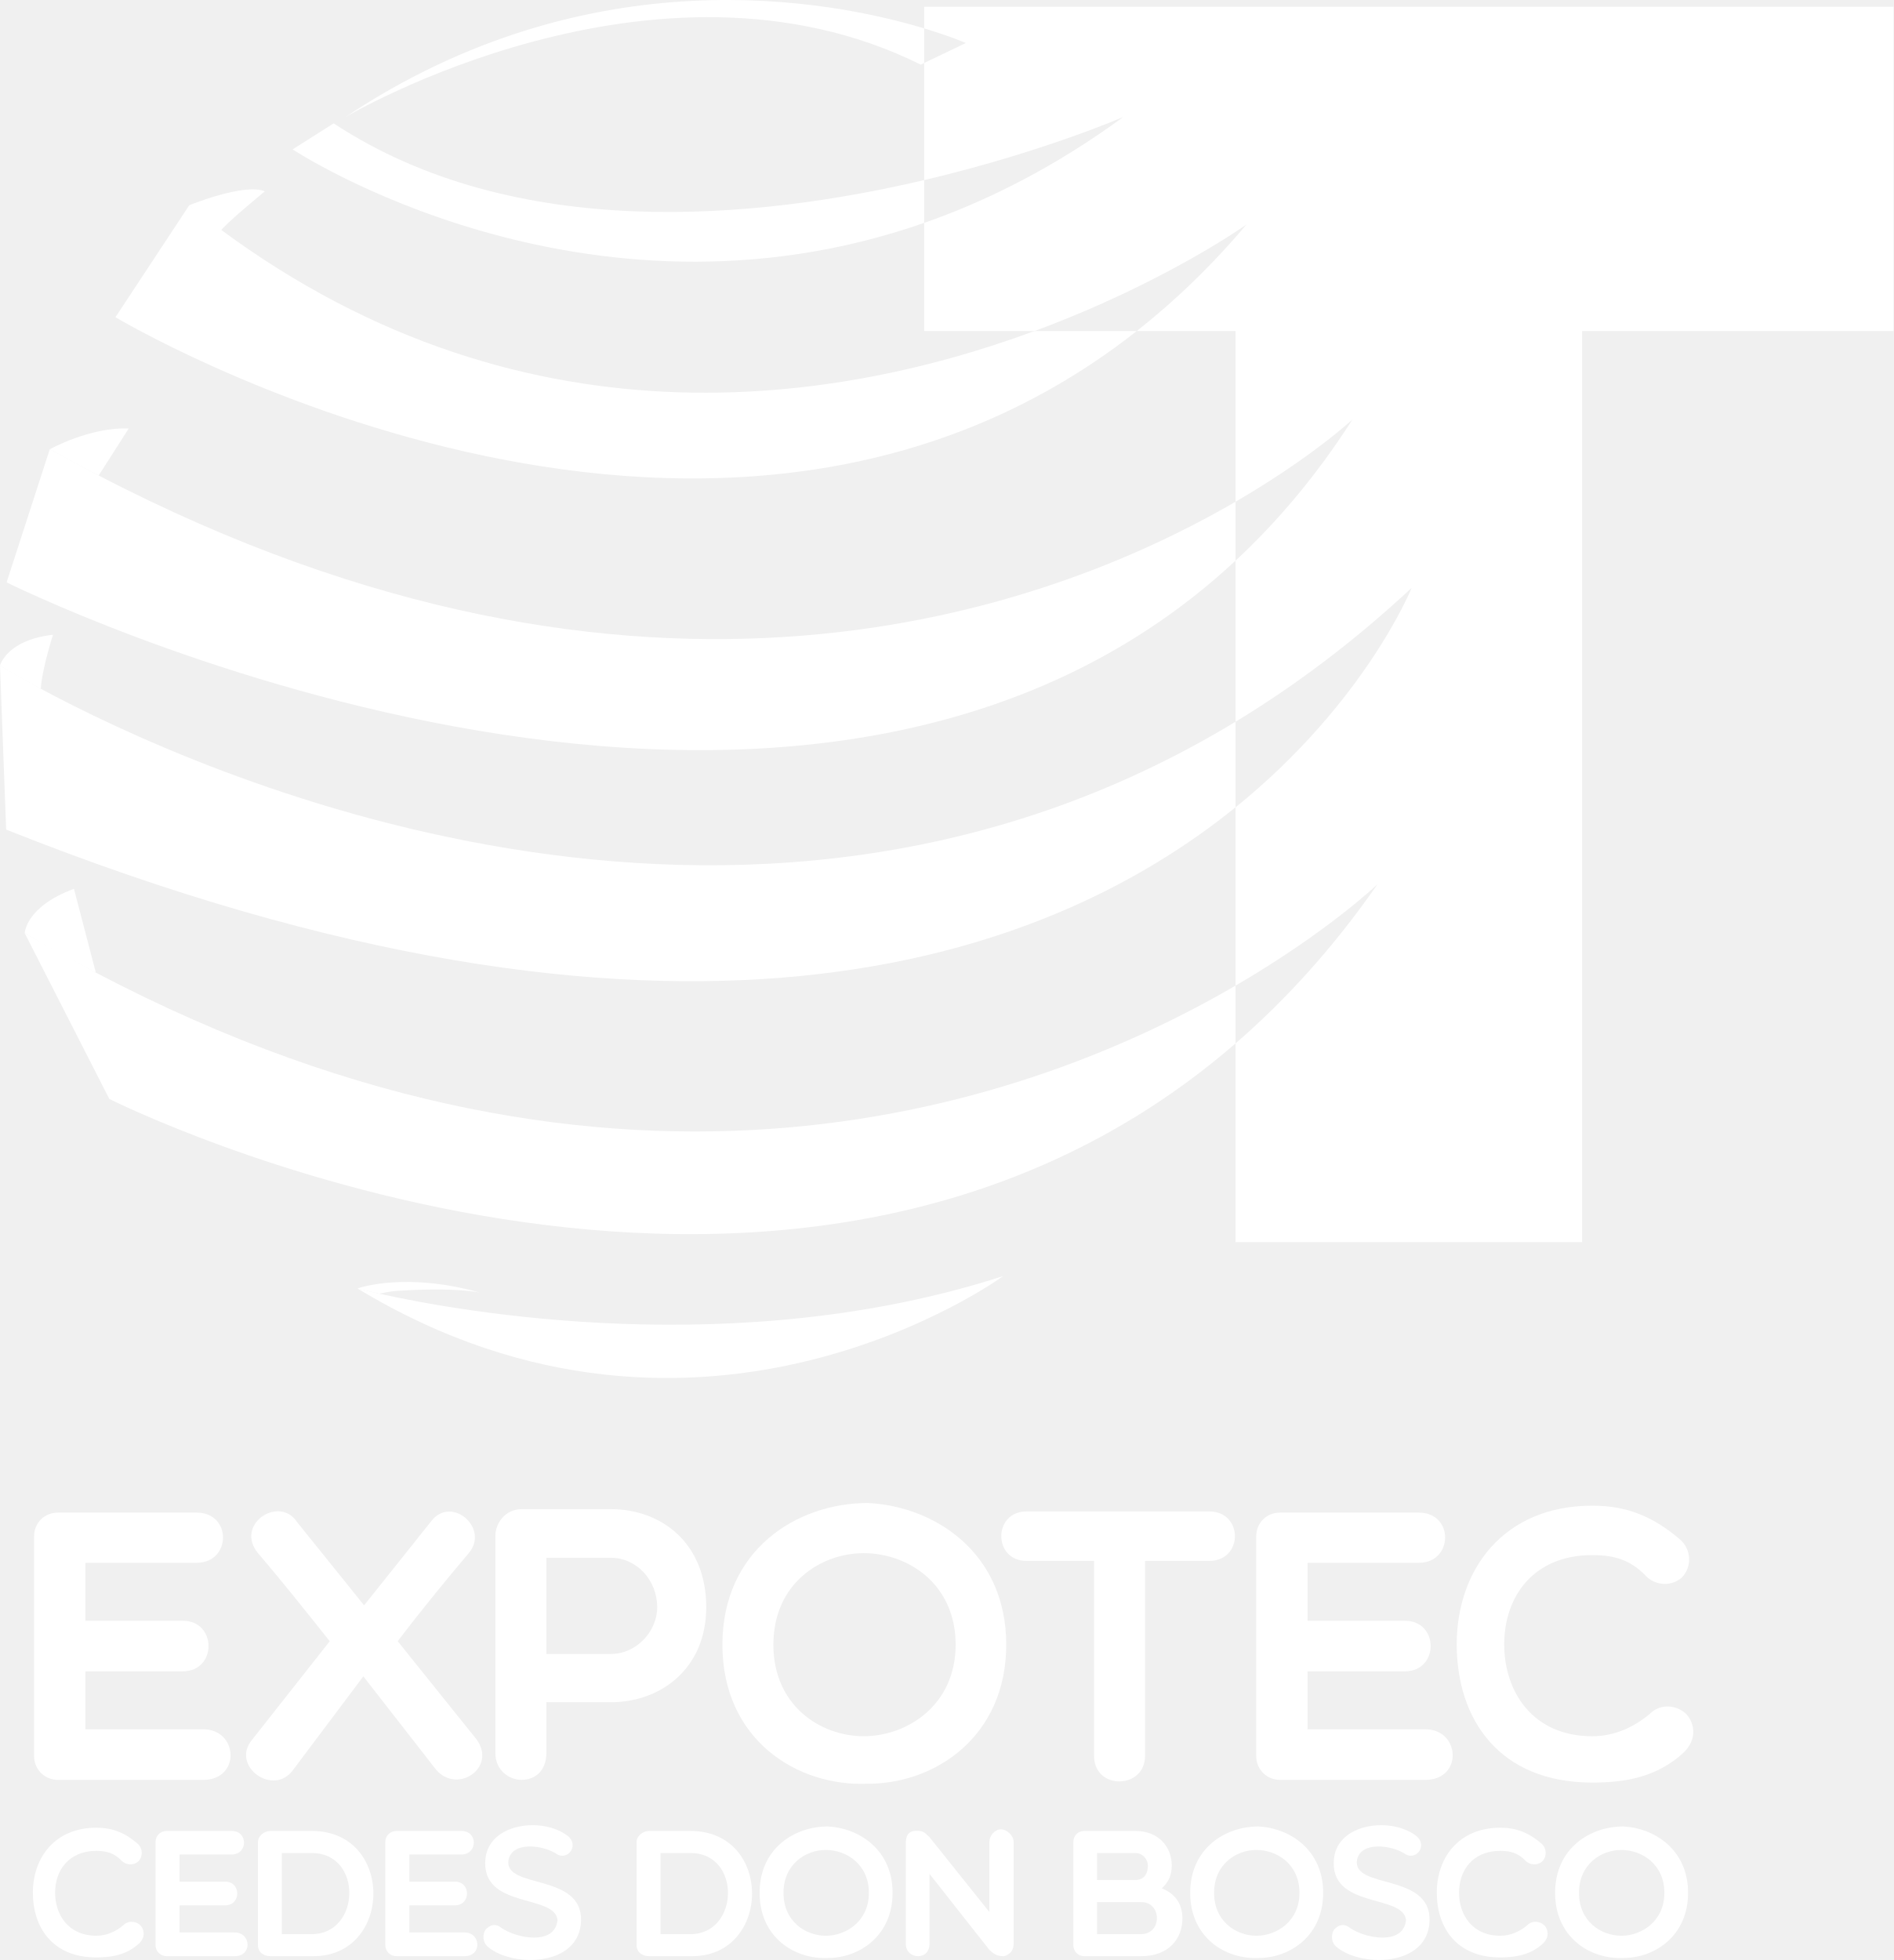
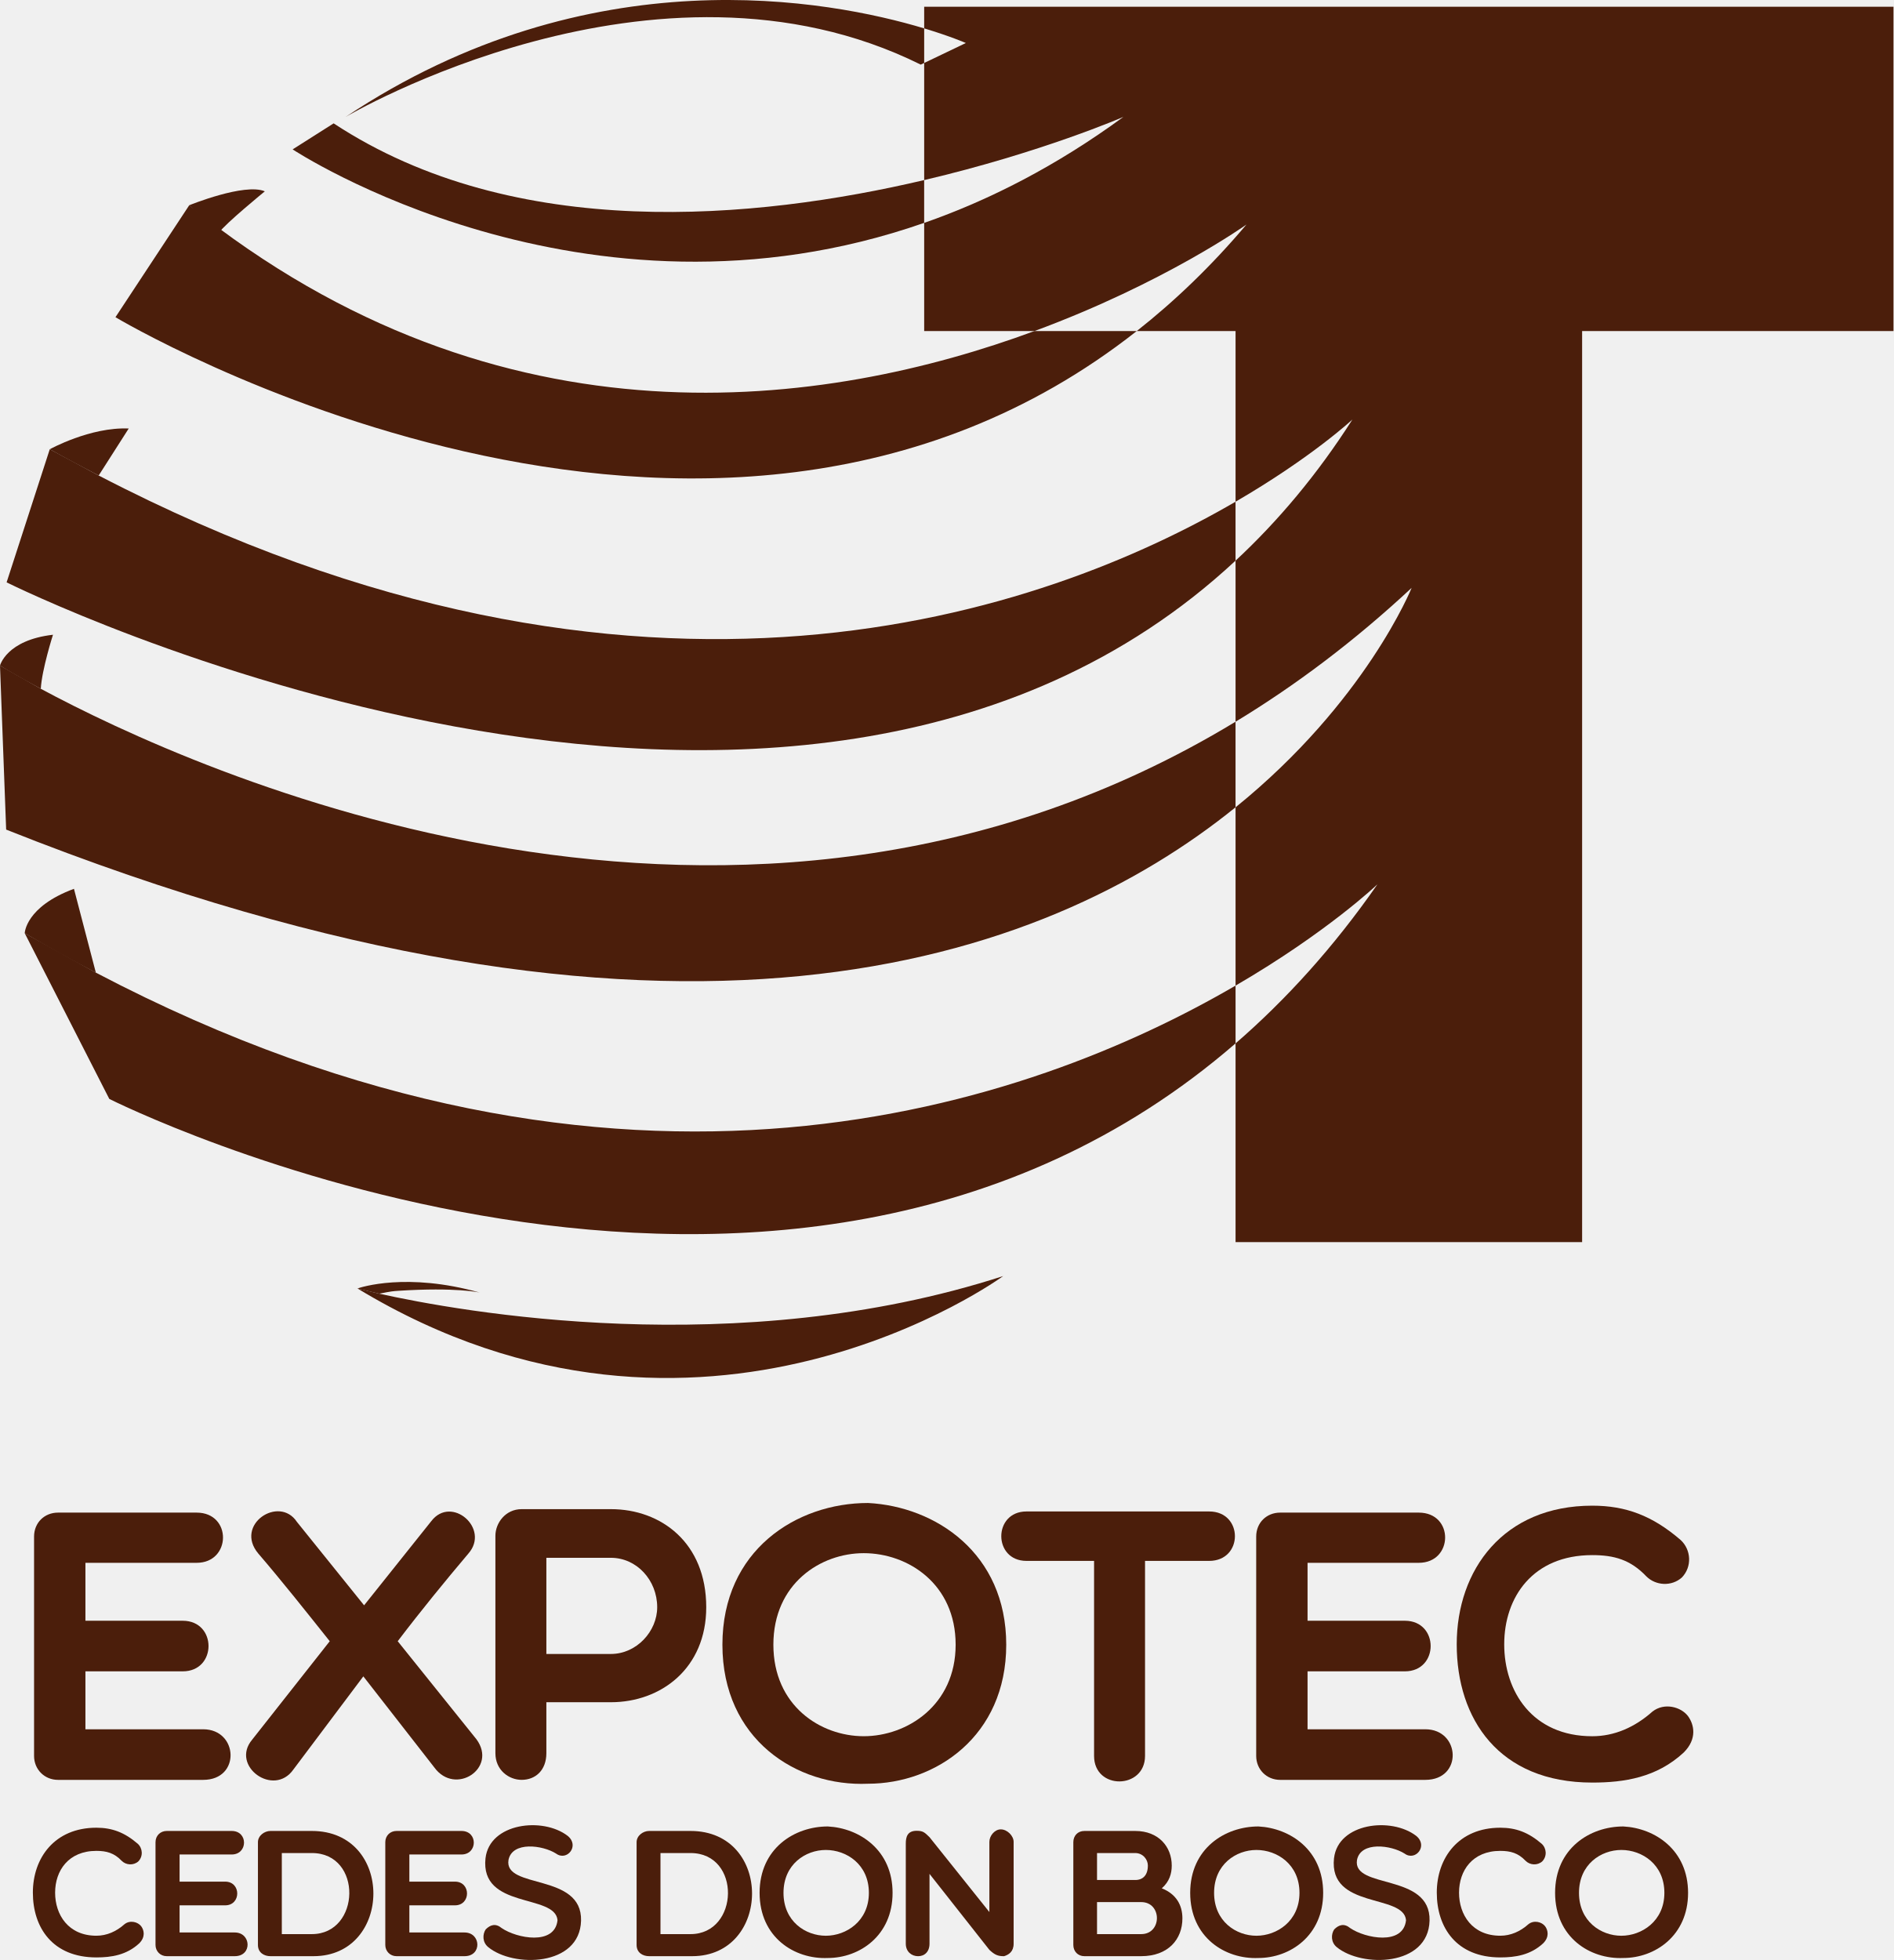
<svg xmlns="http://www.w3.org/2000/svg" id="Layer_2" data-name="Layer 2" viewBox="0 0 916.58 948.71">
  <defs>
    <style>
      .cls-1 {
-         fill: #fff;
+         fill: #4b1e0b;
        stroke-width: 0px;
      }
    </style>
  </defs>
  <g id="Layer_1-2" data-name="Layer 1">
    <g>
      <g>
        <path class="cls-1" d="m447.37,3.27v10.47c12.92,3.89,20.17,7.08,20.17,7.08l-20.17,9.66v56.69c56.91-13.37,96.43-30.58,96.43-30.58-32.48,23.77-64.89,40.28-96.43,51.3v52.35h53.39c62.93-23.24,102.62-51.56,102.62-51.56-16.94,20.04-34.73,37.08-53.11,51.56h47.83v82.61c36.89-21.44,56.56-39.78,56.56-39.78-17.02,26.68-36.06,49.23-56.56,68.31v77.97c28.9-17.52,57.44-38.91,85.23-64.8,0,0-22.2,55.25-85.23,106.22v86.31c44.51-25.92,68.7-49.06,68.7-49.06-21.22,30.52-44.33,55.91-68.7,77.03v96.18h167.76V160.24h150.73V3.27h-469.21Z" />
        <path class="cls-1" d="m128.2,92.61c-9.77-4.19-36.61,6.74-36.61,6.74l14.4,13.31c2.8-4.2,22.21-20.05,22.21-20.05Z" />
        <path class="cls-1" d="m167.31,56.59s150.1-89.01,278.4-25.31l1.66-.79V13.74C401.8.03,285.61-22.28,167.31,56.59Z" />
        <path class="cls-1" d="m62.3,207.41c-18.63-.8-38.2,10.04-38.2,10.04,7.96,4.45,15.83,8.63,23.67,12.71l14.53-22.74Z" />
        <path class="cls-1" d="m25.65,307.24c-22.59,2.6-25.65,14.93-25.65,14.93,0,0,7,4.37,19.75,11.22.53-9.38,5.9-26.15,5.9-26.15Z" />
        <path class="cls-1" d="m35.8,430.22c-23.51,8.69-23.83,21.49-23.83,21.49,11.59,6.79,23.06,13.13,34.43,19.09l-10.6-40.58Z" />
        <path class="cls-1" d="m192.76,624.8c28.25-1.83,39.5.85,39.5.85-35.34-9.92-57.61-2.55-59.21-1.99.81.21,4.45,1.16,10.51,2.51,2.44-.32,4.34-1.07,9.19-1.37Z" />
        <path class="cls-1" d="m173.06,623.67c166.63,100.89,312.55-6.01,312.55-6.01-128.83,41.73-263.74,17.05-302.04,8.52" />
        <path class="cls-1" d="m172.86,623.62s.08.05.13.07c0,0,.04-.01.07-.02-.11-.03-.19-.05-.19-.05Z" />
        <path class="cls-1" d="m91.6,99.35l-35.71,54.19s285.76,171.05,494.38,6.7h-49.51c-99.73,36.82-257.86,60.87-409.16-60.89Z" />
        <path class="cls-1" d="m161.51,59.71l-19.85,12.6s140.84,93.17,305.7,35.57v-20.71c-81.25,19.09-197.97,30.36-285.86-27.46Z" />
        <path class="cls-1" d="m24.09,217.45L3.2,281.88s379.98,189.56,594.89-10.5v-28.53c-90.89,52.82-286.4,124.43-550.33-12.69" />
        <path class="cls-1" d="m0,322.17l2.98,79.38c324.06,128.93,503.1,63.62,595.11-10.79v-41.42c-240.04,145.54-505.07,23.43-578.35-15.95" />
        <path class="cls-1" d="m11.97,451.7l40.94,80.22s325.08,163.82,545.19-26.88v-27.97c-98.26,57.23-295.73,128.04-551.7-6.28" />
      </g>
      <g>
        <path class="cls-1" d="m15.91,916.12c0-16.9,10.6-31.44,30.74-31.44,7.62,0,13.66,2.28,20.06,7.79,2.37,2.19,2.63,6.04.26,8.5-2.36,2.1-5.96,1.84-8.06-.26-3.59-3.77-7.27-4.82-12.26-4.82-13.49,0-19.97,9.55-19.97,20.23s6.39,20.84,19.97,20.84c4.99,0,9.63-2.01,13.66-5.61,2.71-2.1,6.48-1.05,8.06,1.05,1.4,1.93,2.1,5.17-.96,8.23-6.13,5.69-13.49,6.83-20.76,6.83-21.19,0-30.74-14.45-30.74-31.36Z" />
        <path class="cls-1" d="m80.71,946.86c-3.07,0-5.43-2.37-5.43-5.43v-49.75c0-3.15,2.36-5.43,5.43-5.43h31.44c8.06,0,7.88,11.39,0,11.39h-25.22v13.14h22.07c7.79,0,7.79,11.47,0,11.47h-22.07v13.14h26.71c7.97,0,8.58,11.47,0,11.47h-32.93Z" />
        <path class="cls-1" d="m130.9,946.86c-2.89,0-6.04-1.58-6.04-5.43v-49.75c0-3.15,3.15-5.43,6.04-5.43h20.06c40.02,0,39.15,60.61.79,60.61h-20.84Zm5.52-49.92v39.24h14.54c23.65,0,24.7-39.24,0-39.24h-14.54Z" />
        <path class="cls-1" d="m191.94,946.86c-3.07,0-5.43-2.37-5.43-5.43v-49.75c0-3.15,2.36-5.43,5.43-5.43h31.44c8.06,0,7.88,11.39,0,11.39h-25.22v13.14h22.07c7.79,0,7.79,11.47,0,11.47h-22.07v13.14h26.71c7.97,0,8.58,11.47,0,11.47h-32.93Z" />
        <path class="cls-1" d="m235.03,899.39c2.01-16.99,27.68-20.06,39.76-10.77,5.96,4.82-.35,12.44-5.61,8.58-6.48-4.12-21.19-6.04-23.03,3.06-2.37,14.36,35.73,6.13,35.12,29.43-.61,22.25-32.84,22.77-44.93,12.79-2.89-2.36-2.8-6.22-1.23-8.58,2.28-2.28,4.82-3.06,7.79-.61,7.18,4.91,25.66,8.58,26.98-3.85-1.14-12.96-37.57-5.17-34.86-30.04Z" />
        <path class="cls-1" d="m314.2,946.86c-2.89,0-6.04-1.58-6.04-5.43v-49.75c0-3.15,3.15-5.43,6.04-5.43h20.06c40.02,0,39.15,60.61.79,60.61h-20.84Zm5.52-49.92v39.24h14.54c23.65,0,24.7-39.24,0-39.24h-14.54Z" />
        <path class="cls-1" d="m400.72,947.74c-16.2.7-33.02-10.07-33.02-31.53s16.82-32.14,33.02-32.14c15.33.79,31.35,11.39,31.35,32.14s-16.03,31.53-31.35,31.53Zm-.96-52.29c-9.81,0-20.49,6.92-20.49,20.76s10.69,20.76,20.49,20.76,20.84-7.01,20.84-20.76-10.77-20.76-20.84-20.76Z" />
        <path class="cls-1" d="m438.47,892.39c0-3.15.7-6.22,5.25-6.22,3.15,0,3.85.79,6.22,3.07l28.99,36.26v-33.98c0-2.89,2.54-6.04,5.52-6.04,3.15,0,6.22,3.15,6.22,6.04v49.31c0,3.85-2.37,5.34-4.64,6.04-3.06,0-4.55-.7-7.09-3.06l-28.99-36.79v33.81c0,3.85-2.37,6.04-5.52,6.04s-5.96-2.19-5.96-6.04v-48.43Z" />
        <path class="cls-1" d="m524.91,946.86c-3.15,0-5.34-2.37-5.34-5.43v-49.75c0-3.15,2.19-5.43,5.34-5.43h24.61c11.47,0,17.69,7.79,17.69,16.73,0,3.94-1.14,7.79-4.82,11.04,6.92,2.71,9.98,8.06,9.98,14.54,0,10.07-6.83,18.3-19.97,18.3h-27.5Zm24.61-49.92h-18.48v13.05h18.48c3.77,0,6.13-2.37,6.13-7.01,0-2.89-2.37-6.04-6.13-6.04Zm-18.48,39.24h21.37c10.16,0,10.16-15.5,0-15.5h-21.37v15.5Z" />
        <path class="cls-1" d="m609.16,947.74c-16.2.7-33.02-10.07-33.02-31.53s16.82-32.14,33.02-32.14c15.33.79,31.35,11.39,31.35,32.14s-16.03,31.53-31.35,31.53Zm-.96-52.29c-9.81,0-20.49,6.92-20.49,20.76s10.69,20.76,20.49,20.76,20.84-7.01,20.84-20.76-10.77-20.76-20.84-20.76Z" />
        <path class="cls-1" d="m645.77,899.39c2.01-16.99,27.68-20.06,39.76-10.77,5.96,4.82-.35,12.44-5.61,8.58-6.48-4.12-21.19-6.04-23.03,3.06-2.37,14.36,35.73,6.13,35.12,29.43-.61,22.25-32.84,22.77-44.93,12.79-2.89-2.36-2.8-6.22-1.23-8.58,2.28-2.28,4.82-3.06,7.79-.61,7.18,4.91,25.66,8.58,26.98-3.85-1.14-12.96-37.57-5.17-34.86-30.04Z" />
        <path class="cls-1" d="m695.51,916.12c0-16.9,10.6-31.44,30.74-31.44,7.62,0,13.66,2.28,20.06,7.79,2.37,2.19,2.63,6.04.26,8.5-2.36,2.1-5.96,1.84-8.06-.26-3.59-3.77-7.27-4.82-12.26-4.82-13.49,0-19.97,9.55-19.97,20.23s6.39,20.84,19.97,20.84c4.99,0,9.63-2.01,13.66-5.61,2.71-2.1,6.48-1.05,8.06,1.05,1.4,1.93,2.1,5.17-.96,8.23-6.13,5.69-13.49,6.83-20.76,6.83-21.19,0-30.74-14.45-30.74-31.36Z" />
        <path class="cls-1" d="m785.8,947.74c-16.2.7-33.02-10.07-33.02-31.53s16.82-32.14,33.02-32.14c15.33.79,31.35,11.39,31.35,32.14s-16.03,31.53-31.35,31.53Zm-.96-52.29c-9.81,0-20.49,6.92-20.49,20.76s10.69,20.76,20.49,20.76,20.84-7.01,20.84-20.76-10.77-20.76-20.84-20.76Z" />
      </g>
      <path class="cls-1" d="m28.08,861.52c-6.54,0-11.59-5.05-11.59-11.59v-106.18c0-6.73,5.05-11.59,11.59-11.59h67.11c17.2,0,16.82,24.3,0,24.3h-53.84v28.04h47.11c16.64,0,16.64,24.49,0,24.49h-47.11v28.04h57.01c17.01,0,18.32,24.49,0,24.49H28.08Z" />
      <path class="cls-1" d="m176.25,777.03l32.53-40.75c9.72-12.71,28.6,3.55,17.95,15.7-11.22,13.27-22.99,27.67-34.21,42.43l38.13,47.48c10.28,14.02-10.28,27.48-20.38,13.65l-34.39-44.12-33.83,45.05c-9.53,13.65-30.66-1.68-20-14.39l37.57-47.67c-11.78-14.77-23.18-29.16-34.58-42.43-11.78-14.02,10.09-28.41,18.69-15.33l32.52,40.38Z" />
      <path class="cls-1" d="m239.81,743.38c0-6.17,4.86-12.9,12.71-12.9h43.18c24.3,0,46.17,16.26,46.17,47.48,0,29.54-21.87,45.98-46.17,45.98h-31.22v24.67c0,8.22-5.23,12.9-11.96,12.9-6.17,0-12.71-4.67-12.71-12.9v-105.24Zm24.67,10.65v46.55h31.22c12.52,0,22.43-11.03,22.43-22.62,0-13.08-9.91-23.93-22.43-23.93h-31.22Z" />
      <path class="cls-1" d="m420.17,863.39c-34.58,1.5-70.47-21.5-70.47-67.29s35.89-68.6,70.47-68.6c32.71,1.68,66.92,24.3,66.92,68.6s-34.21,67.29-66.92,67.29Zm-2.06-111.6c-20.94,0-43.74,14.77-43.74,44.3s22.8,44.3,43.74,44.3,44.49-14.95,44.49-44.3-22.99-44.3-44.49-44.3Z" />
      <path class="cls-1" d="m529.6,755.53h-32.71c-16.26,0-16.26-23.93,0-23.93h88.42c16.64,0,16.64,23.93,0,23.93h-31.03v94.4c0,16.26-24.67,16.64-24.67,0v-94.4Z" />
      <path class="cls-1" d="m619.68,861.52c-6.54,0-11.59-5.05-11.59-11.59v-106.18c0-6.73,5.05-11.59,11.59-11.59h67.11c17.2,0,16.82,24.3,0,24.3h-53.84v28.04h47.11c16.64,0,16.64,24.49,0,24.49h-47.11v28.04h57.01c17.01,0,18.32,24.49,0,24.49h-70.28Z" />
      <path class="cls-1" d="m705.16,795.91c0-36.08,22.62-67.11,65.61-67.11,16.26,0,29.16,4.86,42.81,16.64,5.05,4.67,5.61,12.9.56,18.13-5.05,4.49-12.71,3.93-17.2-.56-7.66-8.04-15.52-10.28-26.17-10.28-28.79,0-42.62,20.37-42.62,43.18s13.65,44.49,42.62,44.49c10.66,0,20.56-4.3,29.16-11.96,5.79-4.49,13.83-2.24,17.2,2.24,2.99,4.11,4.49,11.03-2.06,17.57-13.09,12.15-28.79,14.58-44.3,14.58-45.24,0-65.61-30.84-65.61-66.92Z" />
    </g>
  </g>
</svg>
